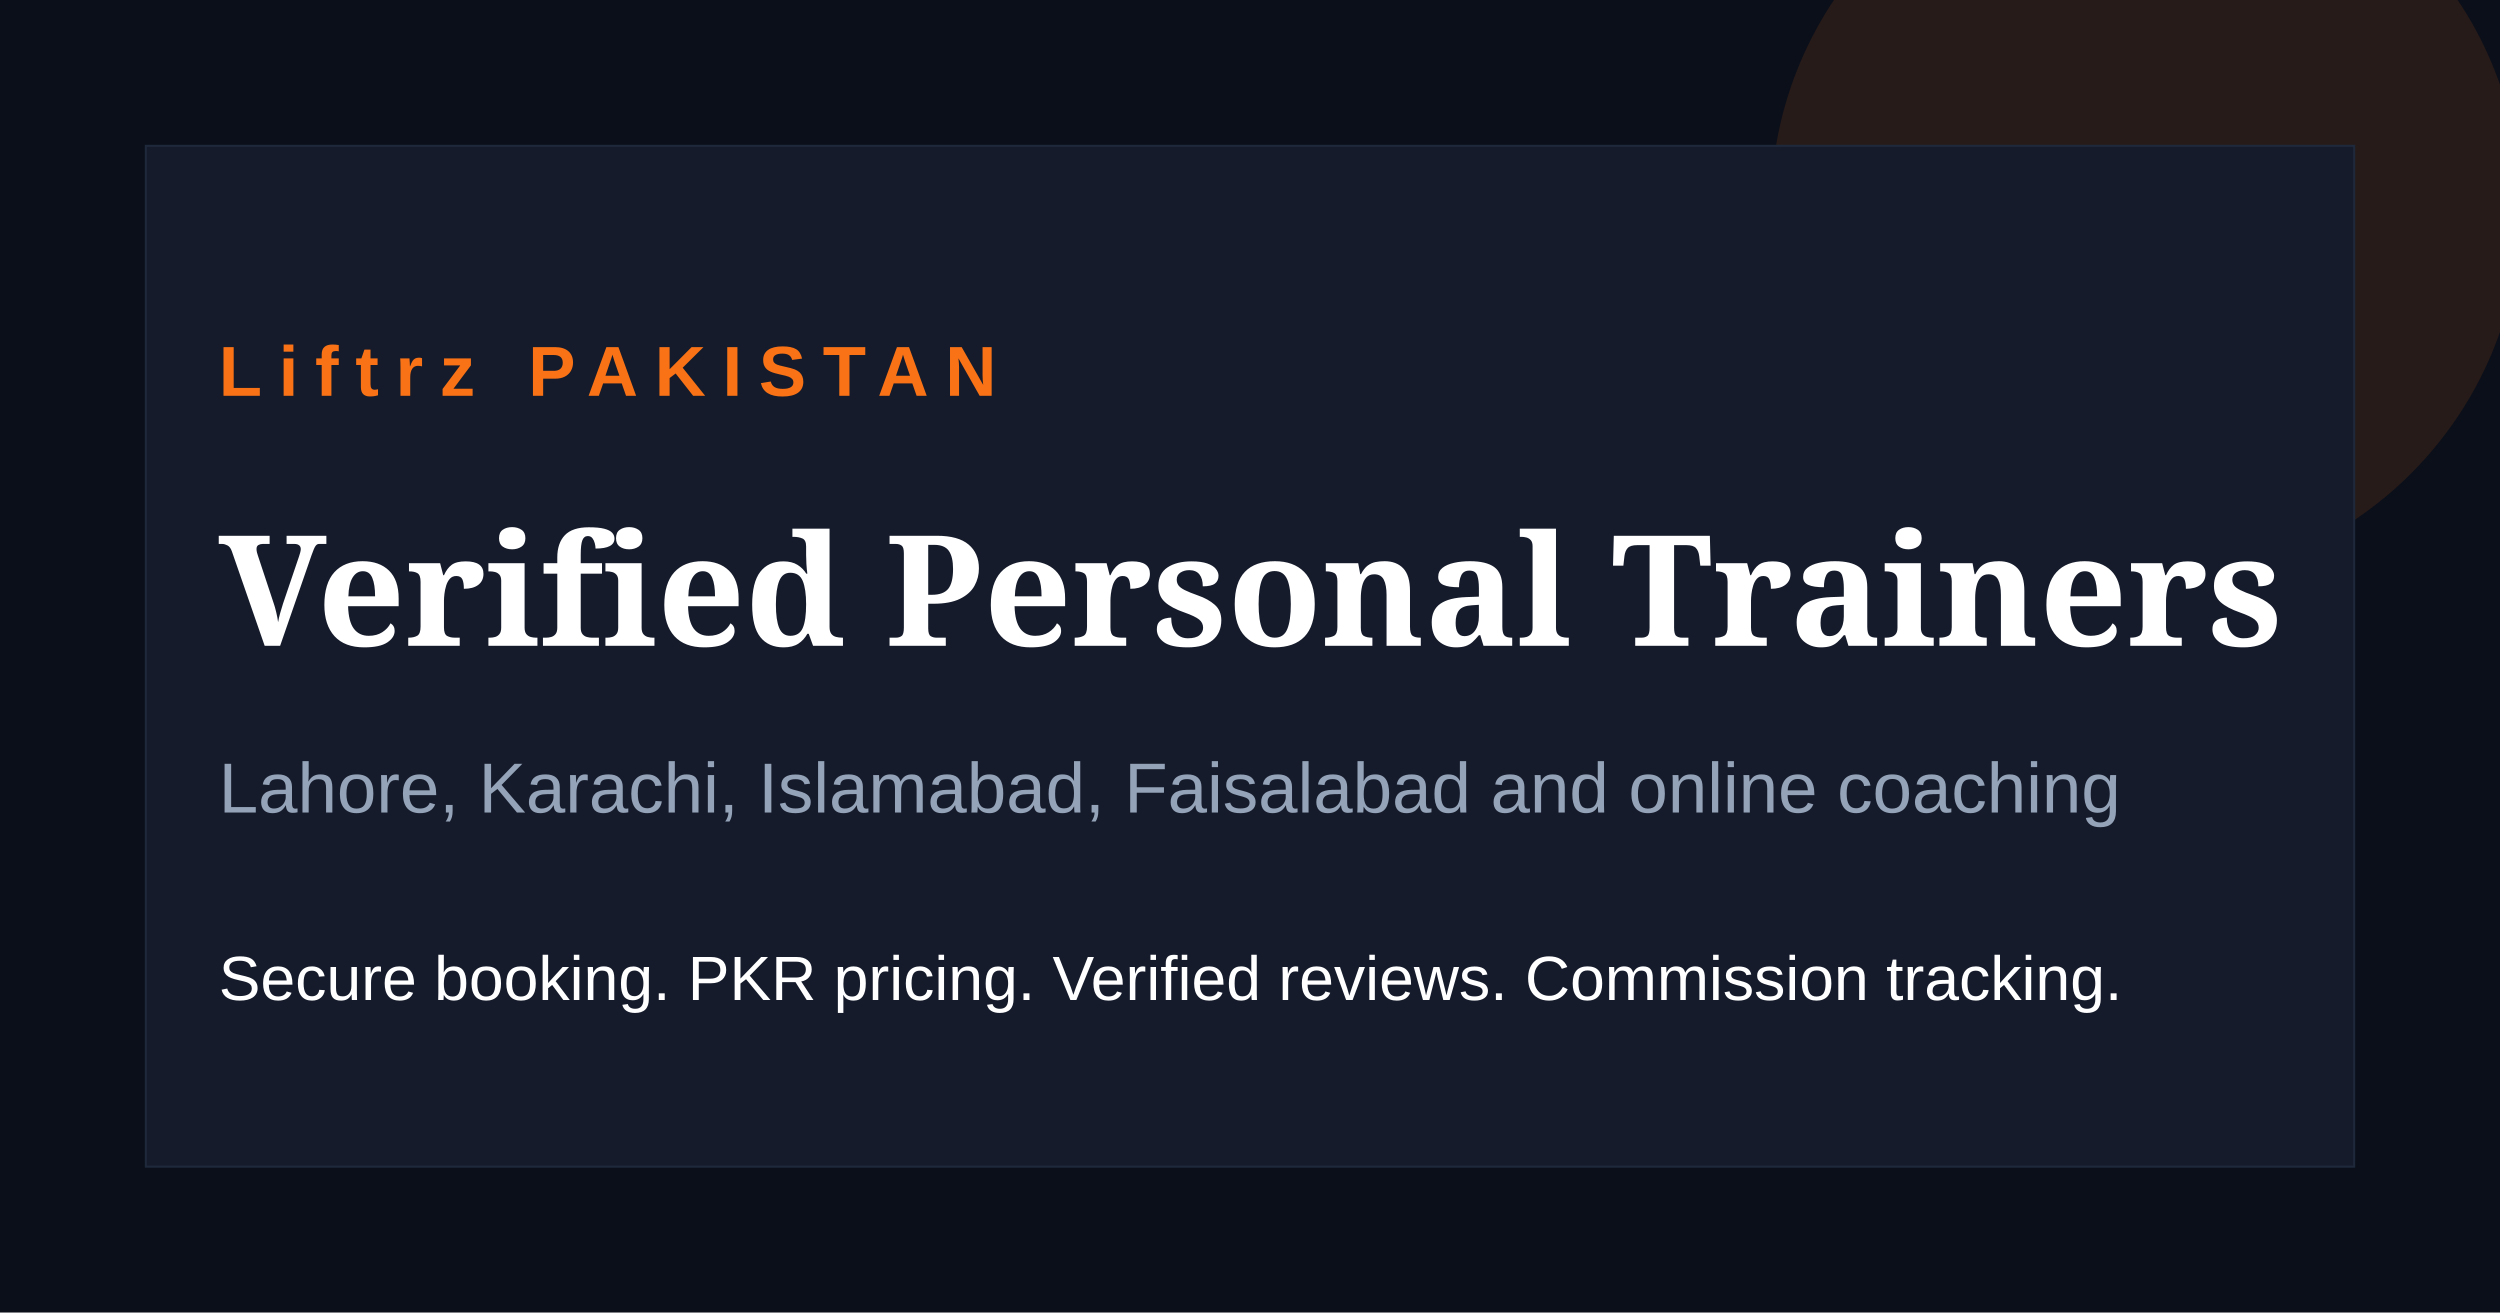
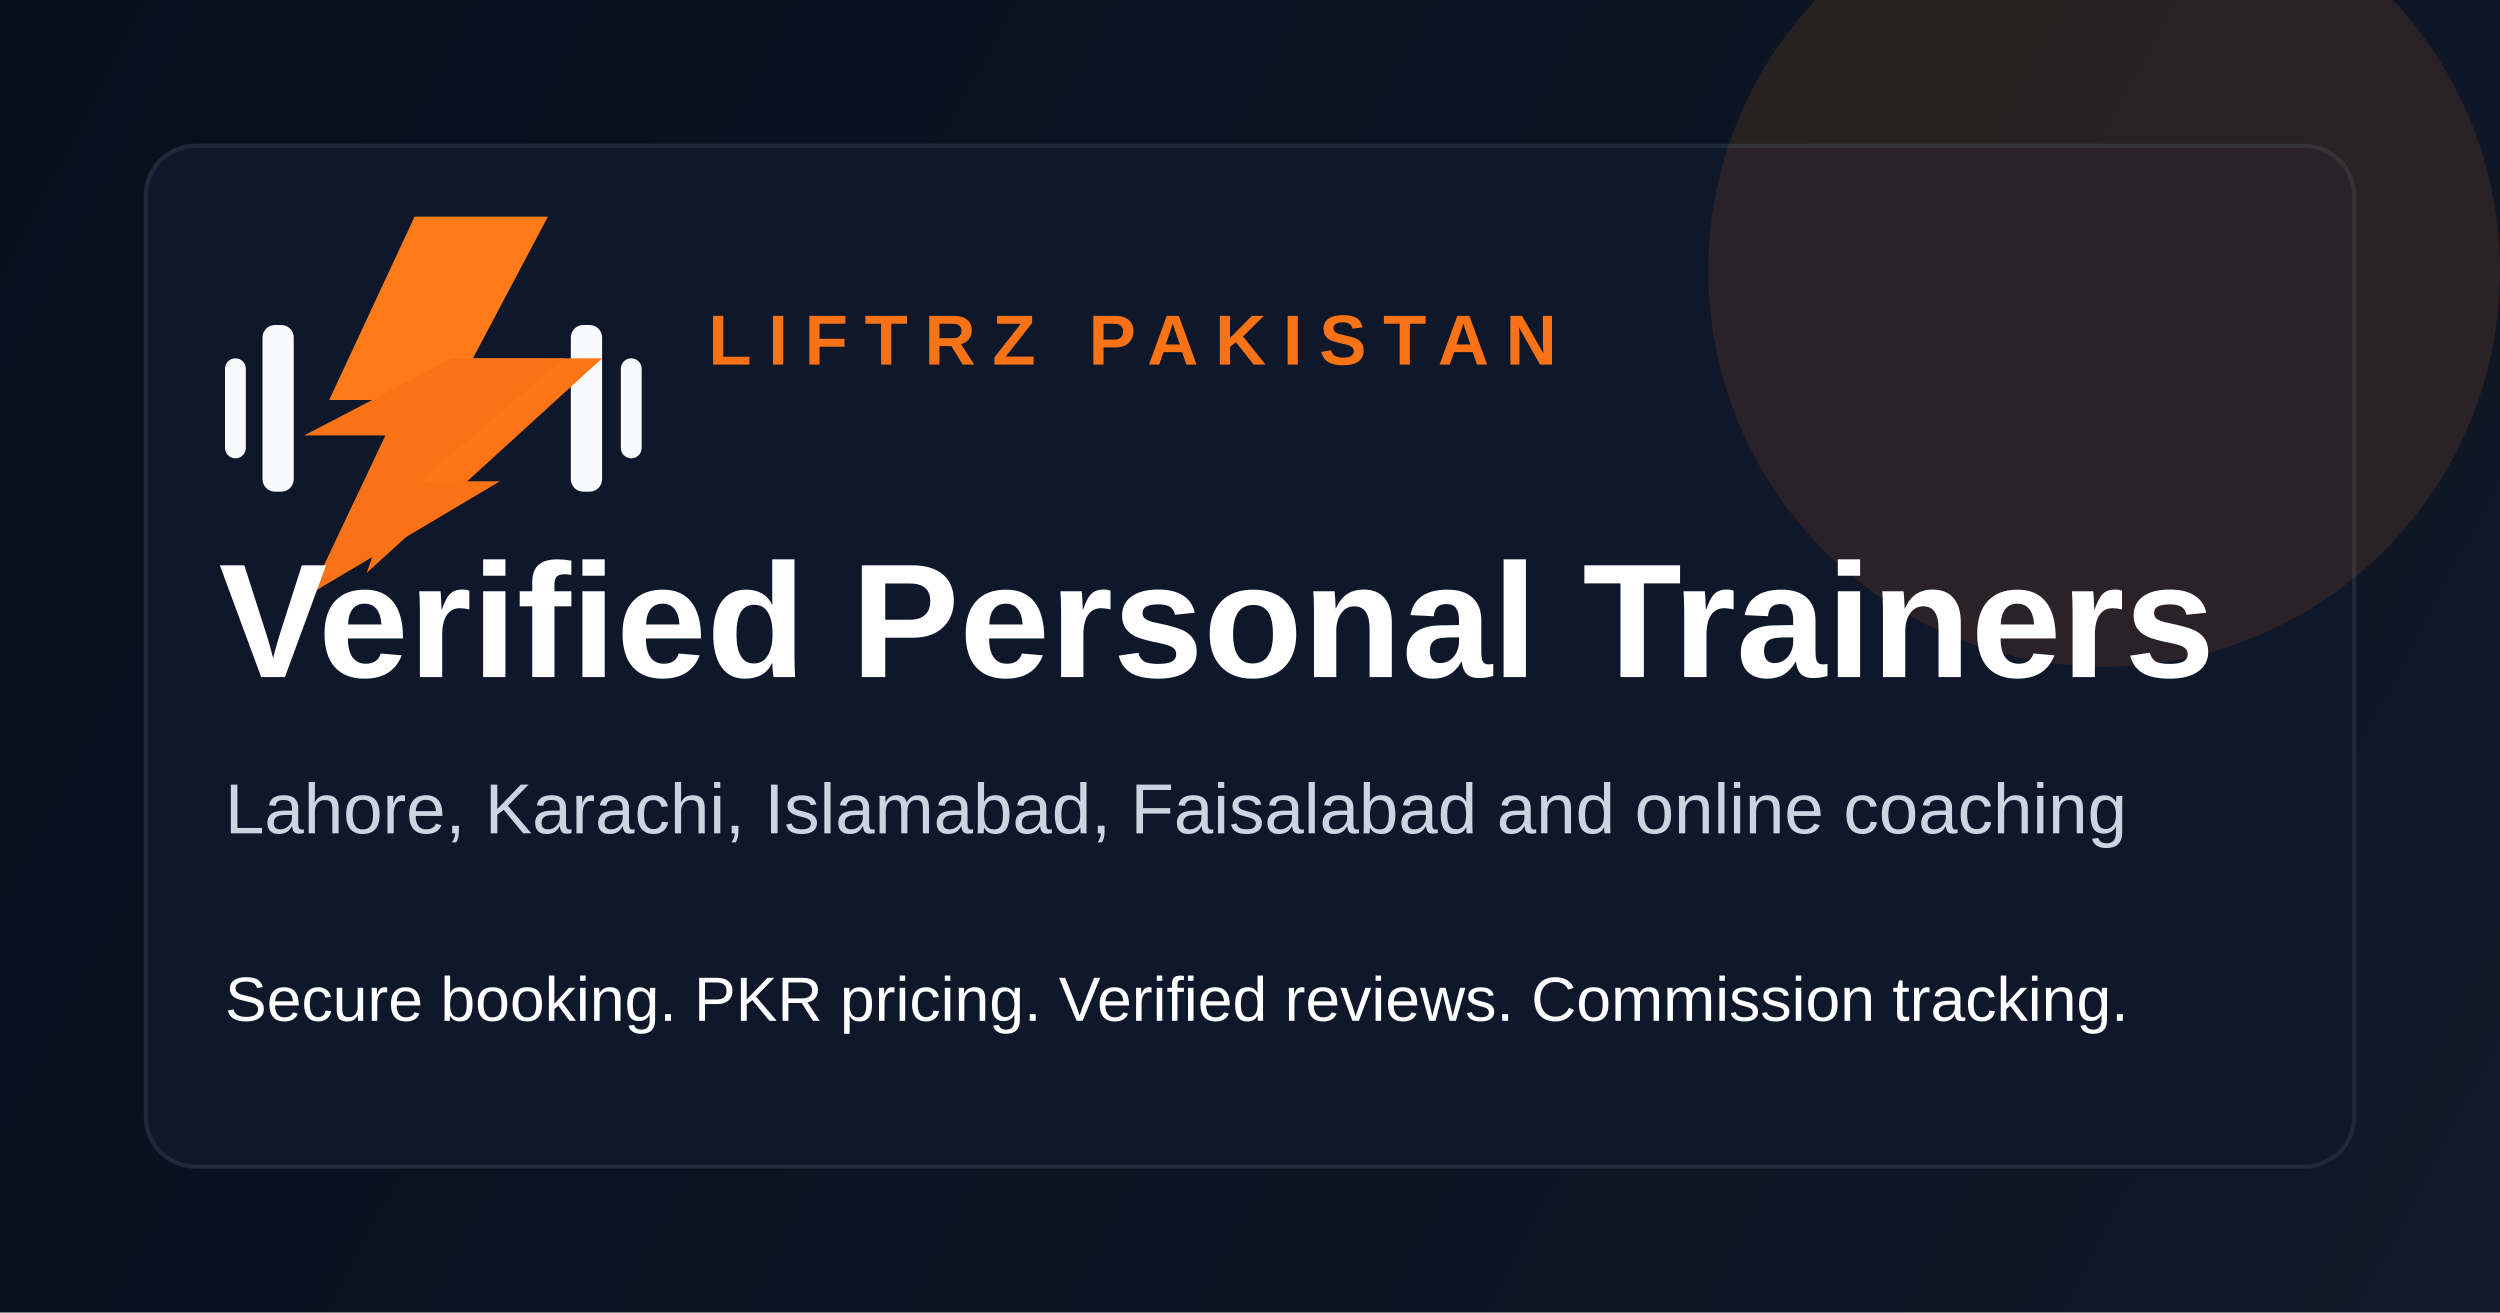
<svg xmlns="http://www.w3.org/2000/svg" width="1200" height="630" viewBox="0 0 1200 630" role="img" aria-label="Liftrz Pakistan verified personal trainers">
-   <rect width="1200" height="630" fill="#0B0F19" />
-   <circle cx="1030" cy="100" r="180" fill="#F97316" opacity="0.12" />
-   <rect x="70" y="70" width="1060" height="490" fill="#151B2B" stroke="#1E293B" />
-   <text x="105" y="190" fill="#F97316" font-family="Arial, sans-serif" font-size="34" font-weight="700" letter-spacing="8">Liftrz PAKISTAN</text>
-   <text x="105" y="310" fill="#ffffff" font-family="Georgia, serif" font-size="74" font-weight="700">Verified Personal Trainers</text>
-   <text x="105" y="390" fill="#94A3B8" font-family="Arial, sans-serif" font-size="34">Lahore, Karachi, Islamabad, Faisalabad and online coaching</text>
-   <text x="105" y="480" fill="#ffffff" font-family="Arial, sans-serif" font-size="30">Secure booking. PKR pricing. Verified reviews. Commission tracking.</text>
+   <defs>
+     <linearGradient id="bg" x1="0" y1="0" x2="1200" y2="630" gradientUnits="userSpaceOnUse">
+       <stop offset="0" stop-color="#06101D" />
+       <stop offset="1" stop-color="#111827" />
+     </linearGradient>
+     <linearGradient id="orange" x1="118" y1="90" x2="245" y2="245" gradientUnits="userSpaceOnUse">
+       <stop offset="0" stop-color="#FF7A18" />
+       <stop offset="1" stop-color="#F2480C" />
+     </linearGradient>
+   </defs>
+   <rect width="1200" height="630" fill="url(#bg)" />
+   <rect x="70" y="70" width="1060" height="490" rx="24" fill="#0F172A" stroke="#1E293B" stroke-width="2" />
+   <circle cx="1010" cy="130" r="190" fill="#F97316" opacity="0.12" />
+   <g transform="translate(108 104)">
+     <g fill="#F8FAFC">
+       <rect x="0" y="68" width="10" height="48" rx="5" />
+       <rect x="18" y="52" width="15" height="80" rx="6" />
+       <rect x="166" y="52" width="15" height="80" rx="6" />
+       <rect x="190" y="68" width="10" height="48" rx="5" />
+     </g>
+     <path fill="url(#orange)" d="M91 0 50 88h47l-29 83 113-103h-62l36-68H91z" />
+     <path fill="#F97316" d="M109 68h54l-69 59h38l-91 54 36-76H38l71-37z" />
+   </g>
+   <text x="340" y="175" fill="#F97316" font-family="Arial, sans-serif" font-size="34" font-weight="800" letter-spacing="8">LIFTRZ PAKISTAN</text>
+   <text x="105" y="325" fill="#FFFFFF" font-family="Arial, sans-serif" font-size="78" font-weight="900">Verified Personal Trainers</text>
+   <text x="108" y="400" fill="#CBD5E1" font-family="Arial, sans-serif" font-size="34">Lahore, Karachi, Islamabad, Faisalabad and online coaching</text>
+   <text x="108" y="490" fill="#FFFFFF" font-family="Arial, sans-serif" font-size="30">Secure booking. PKR pricing. Verified reviews. Commission tracking.</text>
</svg>
